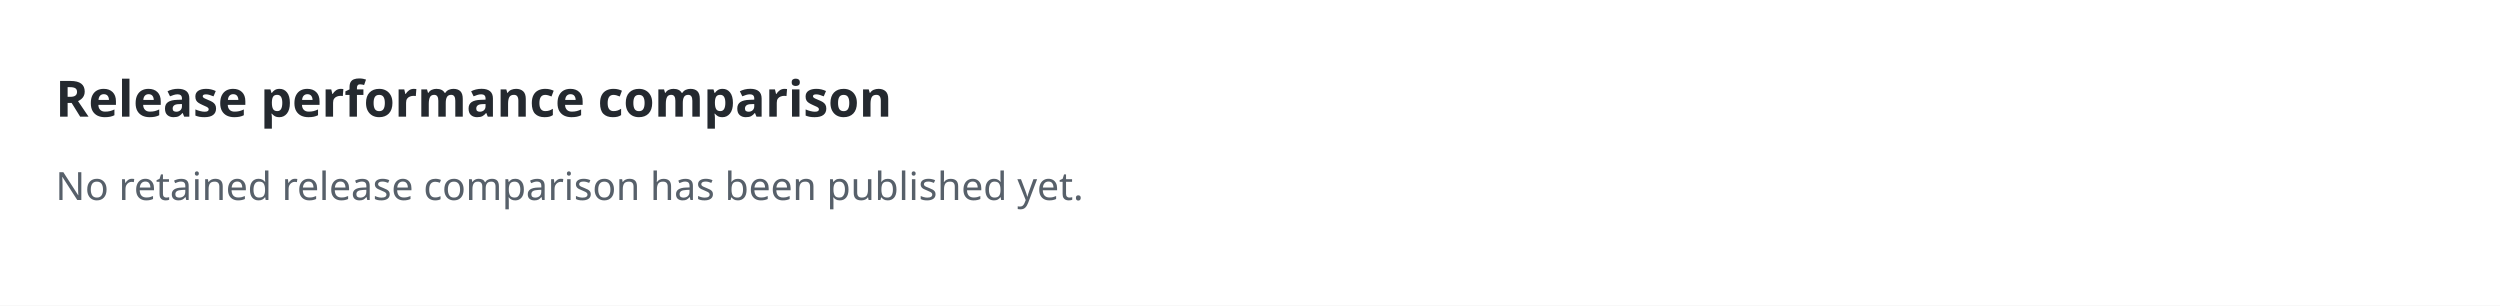
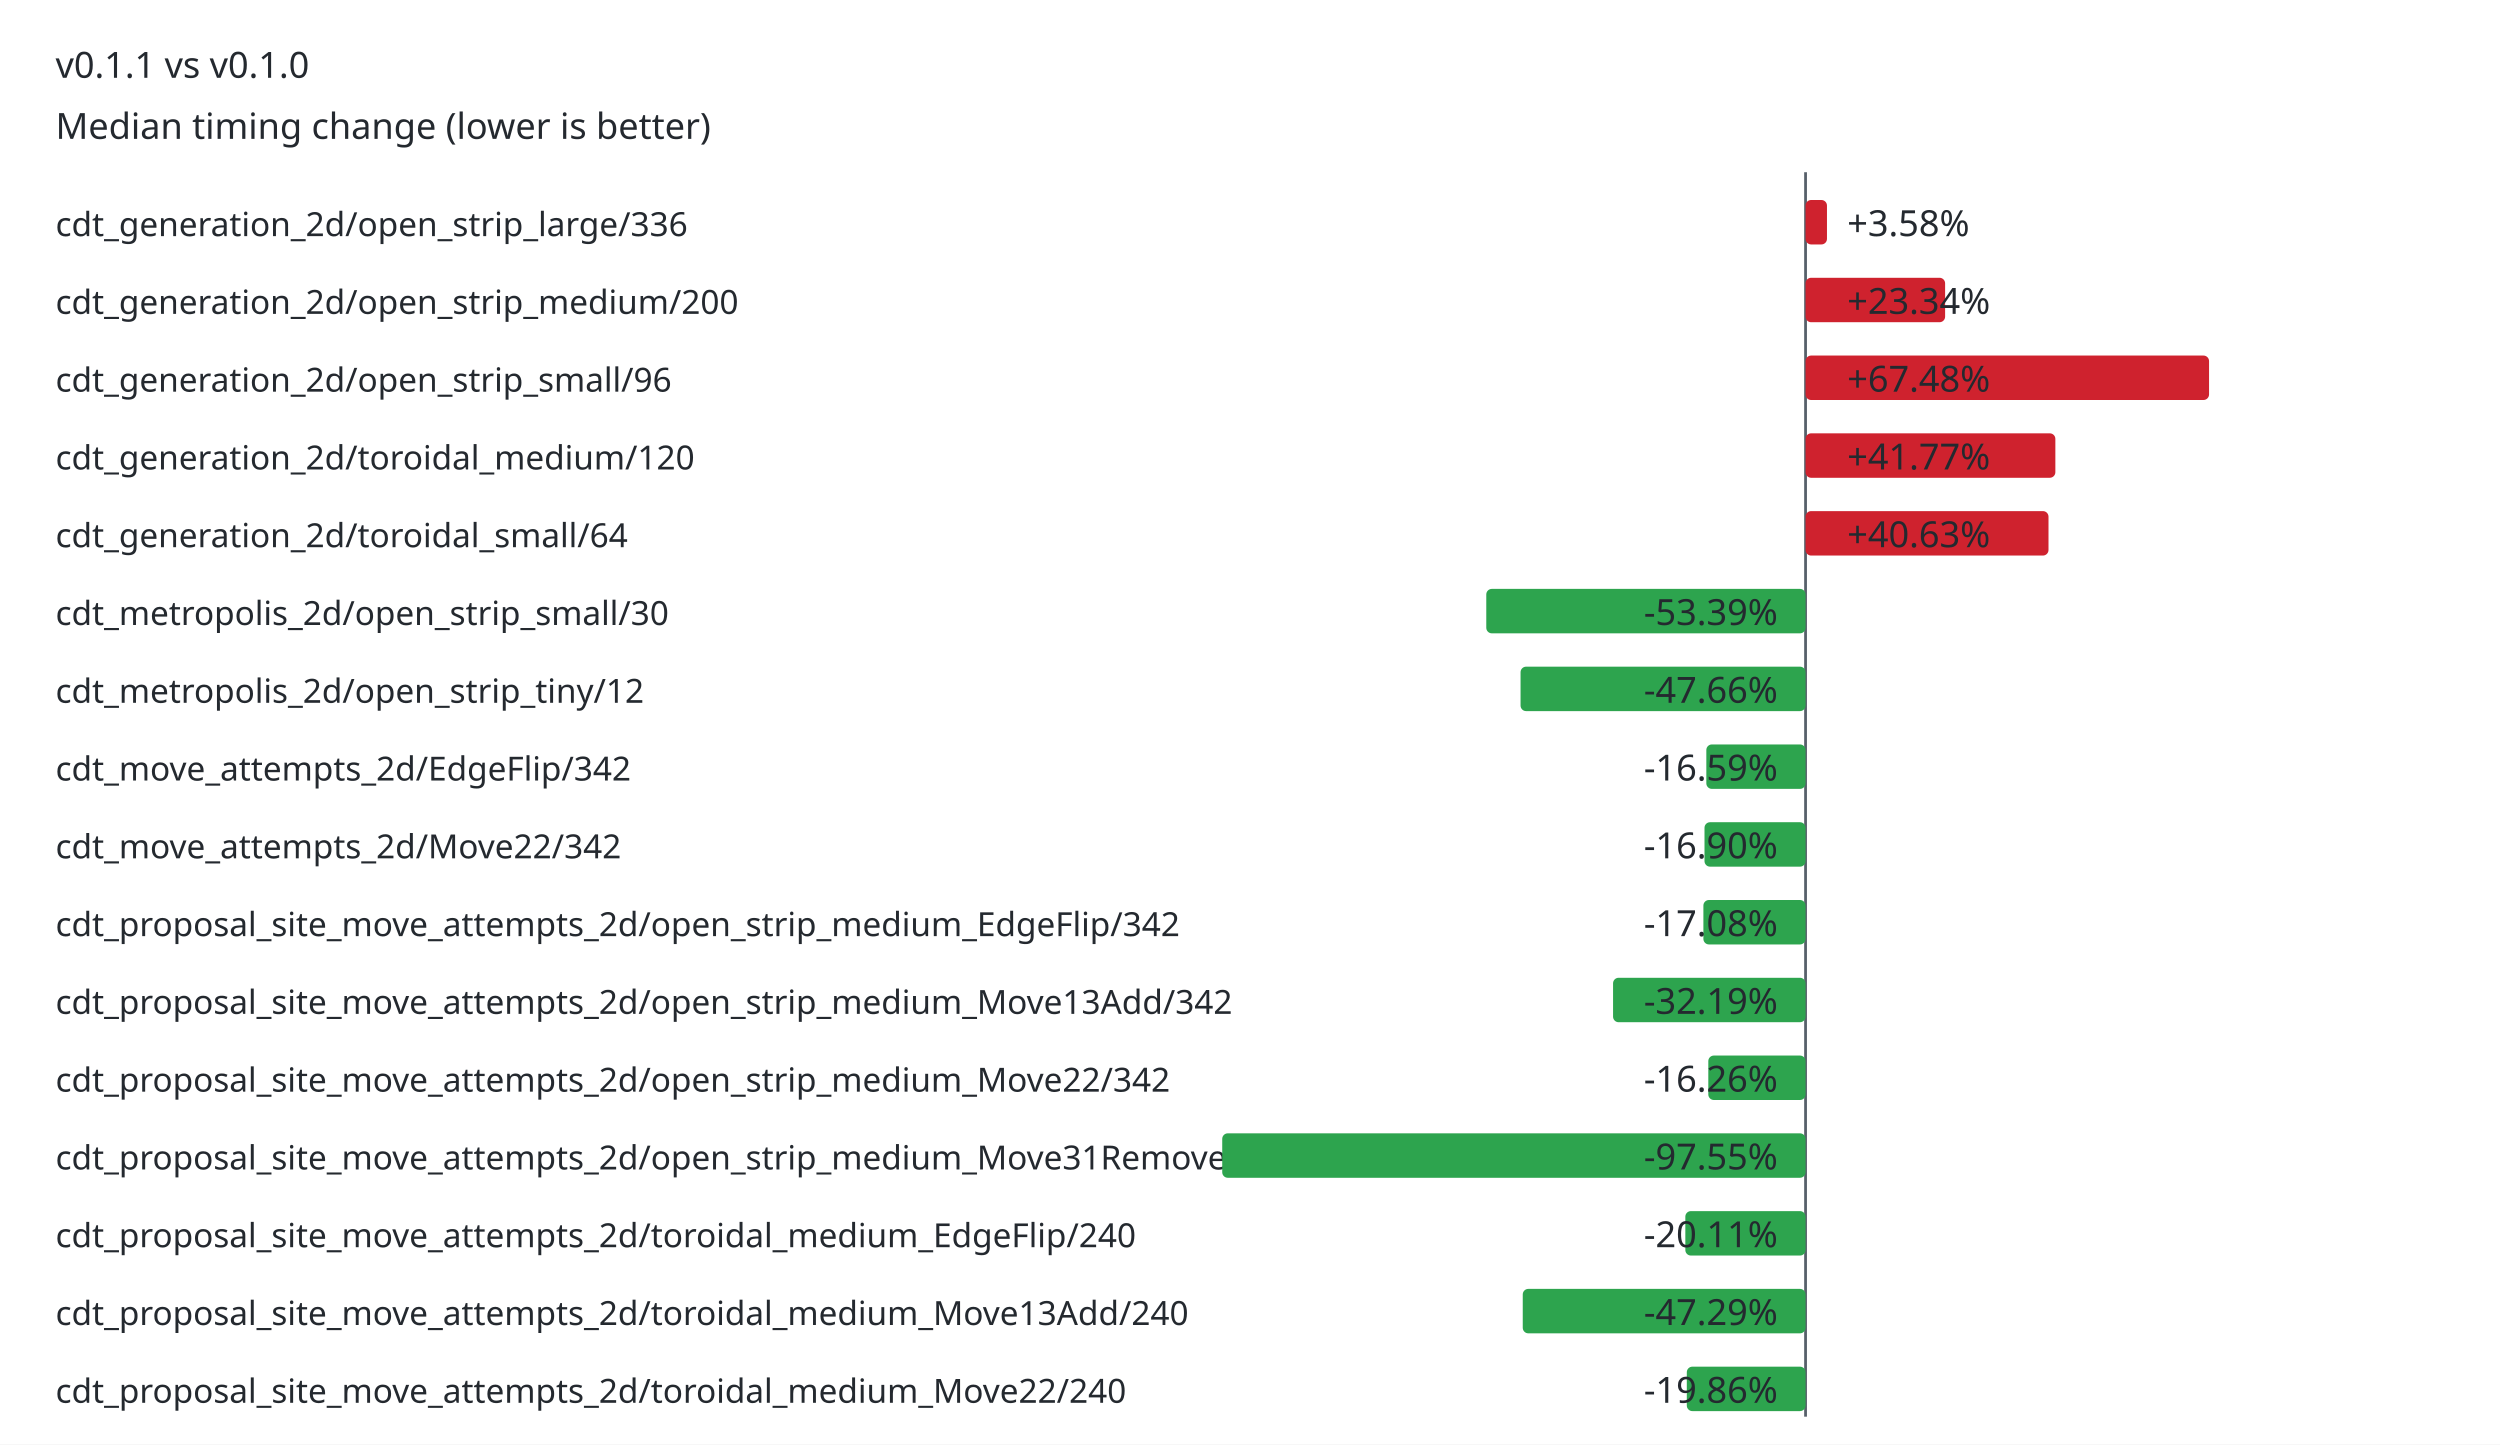
- <svg xmlns="http://www.w3.org/2000/svg" width="900" height="110" viewBox="0 0 900 110" role="img" aria-labelledby="title desc">
-   <rect width="900" height="110" fill="#fff" />
-   <text x="20" y="42" font-family="system-ui, sans-serif" font-size="18" font-weight="600" fill="#24292f">Release performance comparison</text>
-   <text x="20" y="72" font-family="system-ui, sans-serif" font-size="14" fill="#57606a">No retained release comparison has been published yet.</text>
+ <svg xmlns="http://www.w3.org/2000/svg" width="900" height="520" viewBox="0 0 900 520" role="img" aria-labelledby="title desc">
+   <rect width="900" height="100%" fill="#fff" />
+   <style>text{font:13px system-ui,sans-serif;fill:#24292f}.label{font-size:12px}.good{fill:#2da44e}.bad{fill:#cf222e}.axis{stroke:#57606a;stroke-width:1}</style>
+   <text x="20" y="28" font-size="18" font-weight="600">v0.1.1 vs v0.1.0</text>
+   <text x="20" y="50">Median timing change (lower is better)</text>
+   <line class="axis" x1="650" y1="62" x2="650" y2="510" />
+   <text class="label" x="20" y="85">cdt_generation_2d/open_strip_large/336</text>
+   <rect class="bad" x="650.00" y="72" width="7.71" height="16" rx="2" />
+   <text x="665" y="85" text-anchor="start">+3.58%</text>
+   <text class="label" x="20" y="113">cdt_generation_2d/open_strip_medium/200</text>
+   <rect class="bad" x="650.00" y="100" width="50.24" height="16" rx="2" />
+   <text x="665" y="113" text-anchor="start">+23.34%</text>
+   <text class="label" x="20" y="141">cdt_generation_2d/open_strip_small/96</text>
+   <rect class="bad" x="650.00" y="128" width="145.26" height="16" rx="2" />
+   <text x="665" y="141" text-anchor="start">+67.48%</text>
+   <text class="label" x="20" y="169">cdt_generation_2d/toroidal_medium/120</text>
+   <rect class="bad" x="650.00" y="156" width="89.93" height="16" rx="2" />
+   <text x="665" y="169" text-anchor="start">+41.77%</text>
+   <text class="label" x="20" y="197">cdt_generation_2d/toroidal_small/64</text>
+   <rect class="bad" x="650.00" y="184" width="87.46" height="16" rx="2" />
+   <text x="665" y="197" text-anchor="start">+40.63%</text>
+   <text class="label" x="20" y="225">cdt_metropolis_2d/open_strip_small/30</text>
+   <rect class="good" x="535.06" y="212" width="114.94" height="16" rx="2" />
+   <text x="640" y="225" text-anchor="end">-53.39%</text>
+   <text class="label" x="20" y="253">cdt_metropolis_2d/open_strip_tiny/12</text>
+   <rect class="good" x="547.40" y="240" width="102.60" height="16" rx="2" />
+   <text x="640" y="253" text-anchor="end">-47.66%</text>
+   <text class="label" x="20" y="281">cdt_move_attempts_2d/EdgeFlip/342</text>
+   <rect class="good" x="614.28" y="268" width="35.72" height="16" rx="2" />
+   <text x="640" y="281" text-anchor="end">-16.59%</text>
+   <text class="label" x="20" y="309">cdt_move_attempts_2d/Move22/342</text>
+   <rect class="good" x="613.62" y="296" width="36.38" height="16" rx="2" />
+   <text x="640" y="309" text-anchor="end">-16.90%</text>
+   <text class="label" x="20" y="337">cdt_proposal_site_move_attempts_2d/open_strip_medium_EdgeFlip/342</text>
+   <rect class="good" x="613.22" y="324" width="36.78" height="16" rx="2" />
+   <text x="640" y="337" text-anchor="end">-17.08%</text>
+   <text class="label" x="20" y="365">cdt_proposal_site_move_attempts_2d/open_strip_medium_Move13Add/342</text>
+   <rect class="good" x="580.70" y="352" width="69.30" height="16" rx="2" />
+   <text x="640" y="365" text-anchor="end">-32.19%</text>
+   <text class="label" x="20" y="393">cdt_proposal_site_move_attempts_2d/open_strip_medium_Move22/342</text>
+   <rect class="good" x="614.99" y="380" width="35.01" height="16" rx="2" />
+   <text x="640" y="393" text-anchor="end">-16.26%</text>
+   <text class="label" x="20" y="421">cdt_proposal_site_move_attempts_2d/open_strip_medium_Move31Remove/342</text>
+   <rect class="good" x="440.00" y="408" width="210.00" height="16" rx="2" />
+   <text x="640" y="421" text-anchor="end">-97.55%</text>
+   <text class="label" x="20" y="449">cdt_proposal_site_move_attempts_2d/toroidal_medium_EdgeFlip/240</text>
+   <rect class="good" x="606.72" y="436" width="43.28" height="16" rx="2" />
+   <text x="640" y="449" text-anchor="end">-20.11%</text>
+   <text class="label" x="20" y="477">cdt_proposal_site_move_attempts_2d/toroidal_medium_Move13Add/240</text>
+   <rect class="good" x="548.19" y="464" width="101.81" height="16" rx="2" />
+   <text x="640" y="477" text-anchor="end">-47.29%</text>
+   <text class="label" x="20" y="505">cdt_proposal_site_move_attempts_2d/toroidal_medium_Move22/240</text>
+   <rect class="good" x="607.25" y="492" width="42.75" height="16" rx="2" />
+   <text x="640" y="505" text-anchor="end">-19.86%</text>
</svg>
